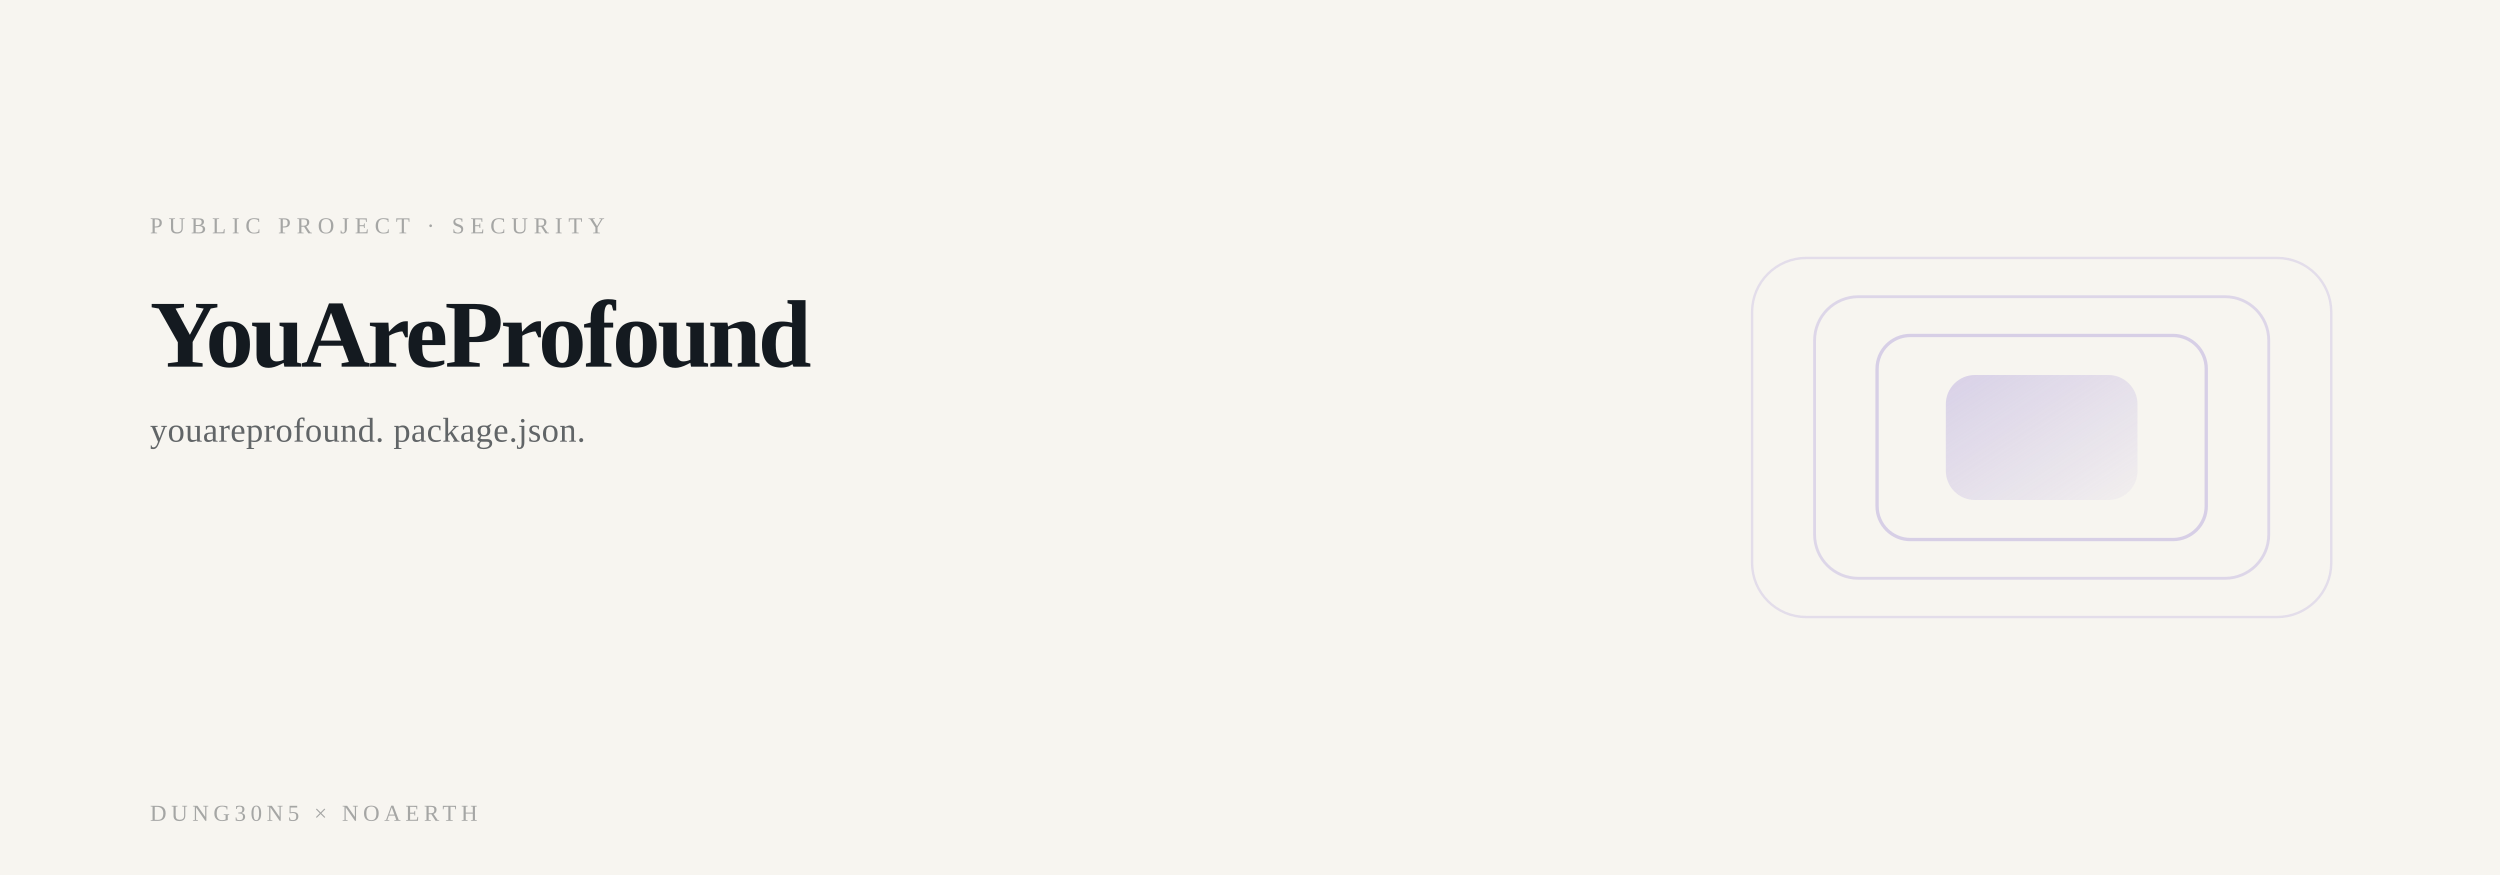
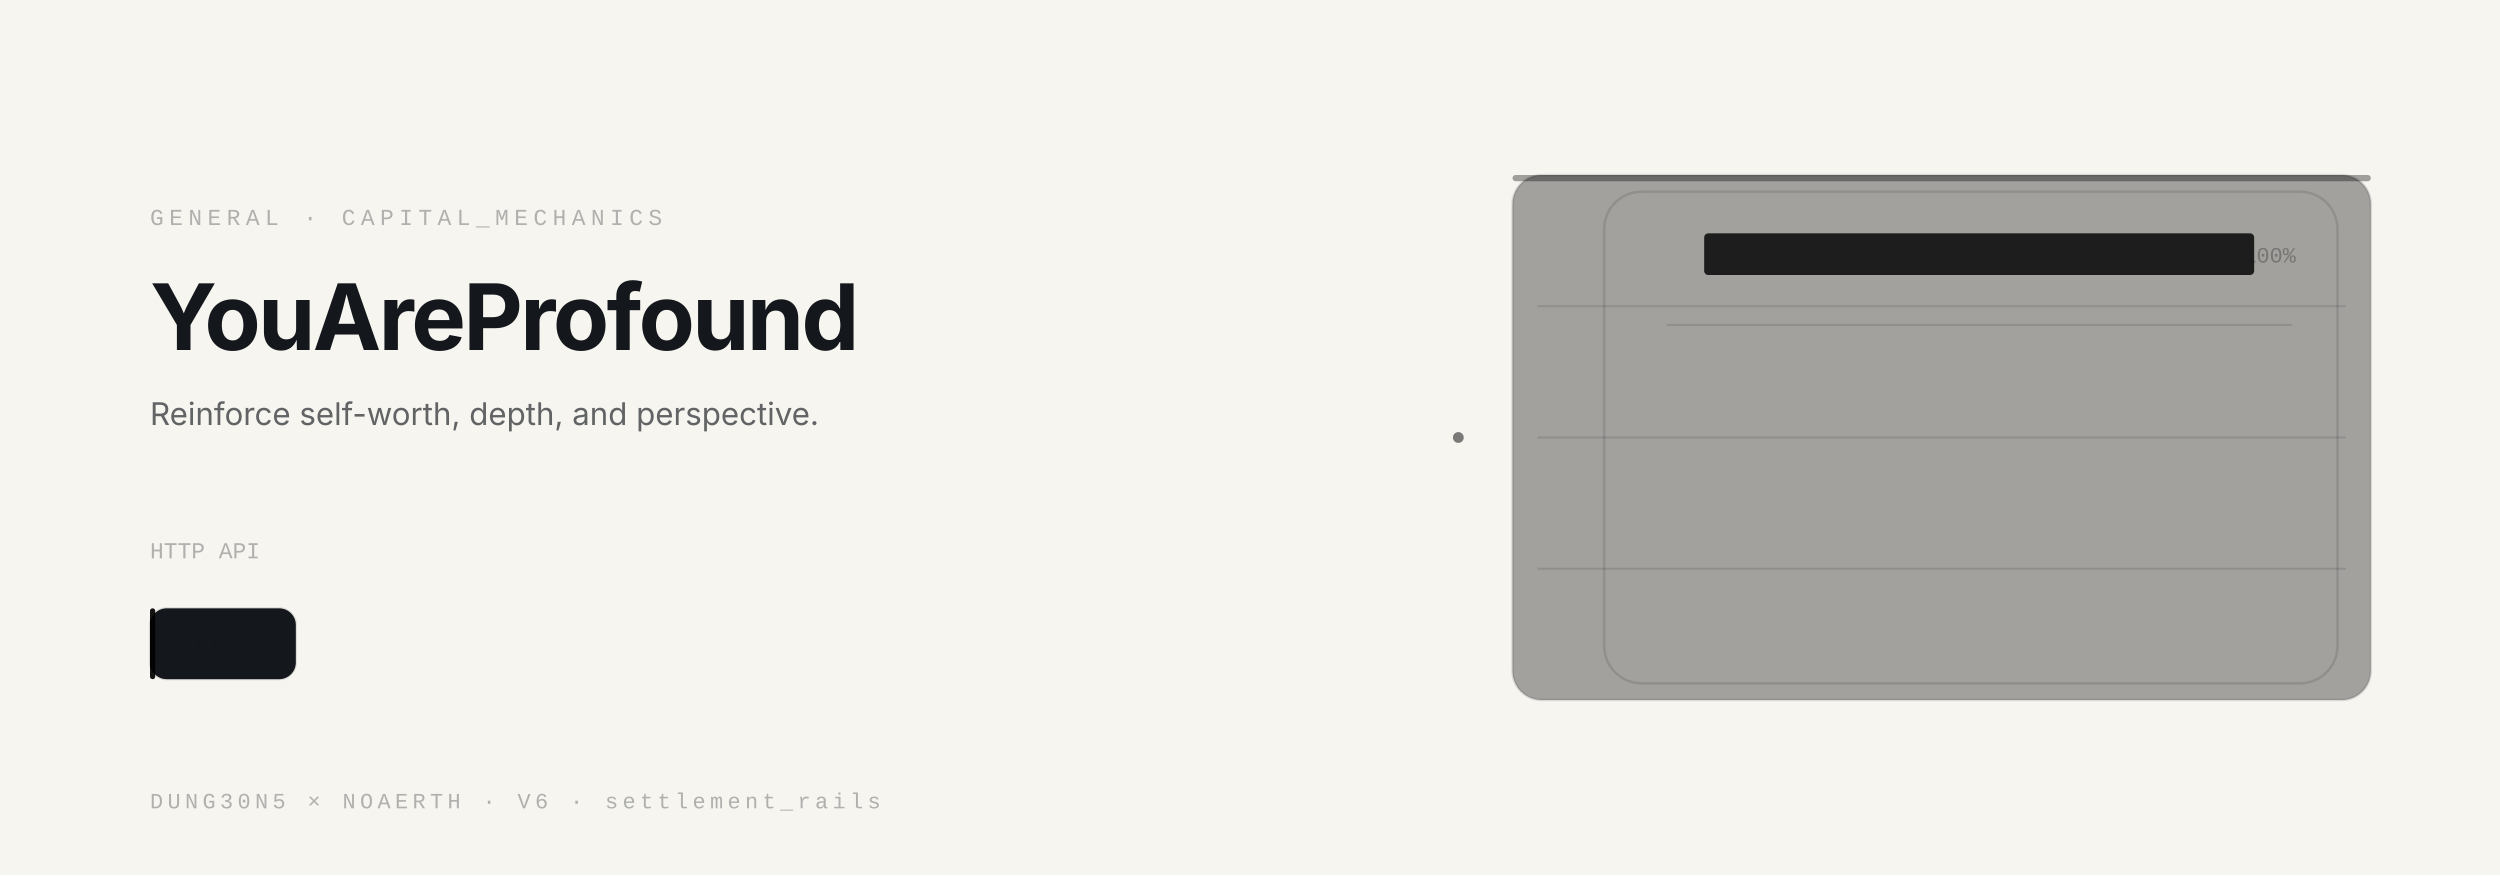
- <svg xmlns="http://www.w3.org/2000/svg" viewBox="0 0 1200 420" width="1200" height="420" role="img" aria-label="YouAreProfound: gated channels passing through a sealed boundary. Motion depicts records cross a trust boundary, get validated, and are held or rejected.">
-   <defs>
-     <linearGradient id="hero-youareprofound-light-a" x1="0" y1="0" x2="1" y2="1">
-       <stop offset="0" stop-color="#9d8bd6" stop-opacity="0.85" />
-       <stop offset="1" stop-color="#9d8bd6" stop-opacity="0.15" />
-     </linearGradient>
-   </defs>
+ <svg xmlns="http://www.w3.org/2000/svg" viewBox="0 0 1200 420" width="1200" height="420" role="img" aria-label="YouAreProfound: value enters, allocates across positions, and settles">
  <rect width="1200" height="420" fill="#f7f5f0" />
-   <rect x="901" y="161.02" width="158" height="97.96" rx="16" fill="none" stroke="#9d8bd6" stroke-width="1.60" opacity="0.36" />
-   <rect x="871" y="142.42" width="218" height="135.16" rx="21" fill="none" stroke="#9d8bd6" stroke-width="1.38" opacity="0.29" />
-   <rect x="841" y="123.82" width="278" height="172.36" rx="26" fill="none" stroke="#9d8bd6" stroke-width="1.16" opacity="0.23" />
-   <rect x="934" y="180" width="92" height="60" rx="14" fill="url(#hero-youareprofound-light-a)" opacity="0.40" />
-   <text x="72" y="112" fill="#141a205c" font-size="11" letter-spacing="2.8">PUBLIC PROJECT · SECURITY</text>
-   <text x="72" y="176" fill="#141a20" font-size="46" font-weight="660" letter-spacing="-1.4">YouAreProfound</text>
-   <text x="72" y="212" fill="#141a20a8" font-size="16.5" letter-spacing="0.2">youareprofound. package.json.</text>
-   <rect x="72" y="266" width="106" height="40" rx="9" fill="#141a20" fill-opacity="0.05" stroke="#f4efe424" stroke-width="1.1" opacity="0">
-     <animate attributeName="opacity" from="0" to="1" dur="0.5s" begin="0.50s" fill="freeze" />
-   </rect>
-   <rect x="72" y="266" width="2.5" height="40" rx="1.2" fill="#9d8bd6" opacity="0">
-     <animate attributeName="opacity" from="0" to="0.9" dur="0.5s" begin="0.50s" fill="freeze" />
-   </rect>
-   <text x="125" y="291" fill="#141a20" font-size="11.5" text-anchor="middle" font-family="ui-monospace,SFMono-Regular,Menlo,monospace" opacity="0">request<animate attributeName="opacity" from="0" to="1" dur="0.5s" begin="0.65s" fill="freeze" />
-   </text>
-   <rect x="194" y="266" width="106" height="40" rx="9" fill="#141a20" fill-opacity="0.05" stroke="#f4efe424" stroke-width="1.1" opacity="0">
-     <animate attributeName="opacity" from="0" to="1" dur="0.5s" begin="1.00s" fill="freeze" />
-   </rect>
-   <rect x="194" y="266" width="2.5" height="40" rx="1.2" fill="#9d8bd6" opacity="0">
-     <animate attributeName="opacity" from="0" to="0.9" dur="0.5s" begin="1.00s" fill="freeze" />
-   </rect>
-   <text x="247" y="291" fill="#141a20" font-size="11.5" text-anchor="middle" font-family="ui-monospace,SFMono-Regular,Menlo,monospace" opacity="0">authenticate<animate attributeName="opacity" from="0" to="1" dur="0.5s" begin="1.15s" fill="freeze" />
-   </text>
-   <rect x="316" y="266" width="106" height="40" rx="9" fill="#141a20" fill-opacity="0.05" stroke="#f4efe424" stroke-width="1.1" opacity="0">
-     <animate attributeName="opacity" from="0" to="1" dur="0.5s" begin="1.50s" fill="freeze" />
-   </rect>
-   <rect x="316" y="266" width="2.5" height="40" rx="1.2" fill="#9d8bd6" opacity="0">
-     <animate attributeName="opacity" from="0" to="0.9" dur="0.5s" begin="1.50s" fill="freeze" />
-   </rect>
-   <text x="369" y="291" fill="#141a20" font-size="11.5" text-anchor="middle" font-family="ui-monospace,SFMono-Regular,Menlo,monospace" opacity="0">authorise<animate attributeName="opacity" from="0" to="1" dur="0.5s" begin="1.65s" fill="freeze" />
-   </text>
-   <rect x="438" y="266" width="106" height="40" rx="9" fill="#141a20" fill-opacity="0.05" stroke="#f4efe424" stroke-width="1.1" opacity="0">
-     <animate attributeName="opacity" from="0" to="1" dur="0.5s" begin="2.00s" fill="freeze" />
-   </rect>
-   <rect x="438" y="266" width="2.5" height="40" rx="1.2" fill="#e7c27a" opacity="0">
-     <animate attributeName="opacity" from="0" to="0.9" dur="0.5s" begin="2.00s" fill="freeze" />
-   </rect>
-   <text x="491" y="291" fill="#141a20" font-size="11.5" text-anchor="middle" font-family="ui-monospace,SFMono-Regular,Menlo,monospace" opacity="0">record<animate attributeName="opacity" from="0" to="1" dur="0.5s" begin="2.15s" fill="freeze" />
-   </text>
-   <rect x="560" y="266" width="106" height="40" rx="9" fill="#141a20" fill-opacity="0.05" stroke="#f4efe424" stroke-width="1.1" opacity="0">
-     <animate attributeName="opacity" from="0" to="1" dur="0.5s" begin="2.50s" fill="freeze" />
-   </rect>
-   <rect x="560" y="266" width="2.5" height="40" rx="1.2" fill="#e0796b" opacity="0">
-     <animate attributeName="opacity" from="0" to="0.9" dur="0.5s" begin="2.50s" fill="freeze" />
-   </rect>
-   <text x="613" y="291" fill="#141a20" font-size="11.5" text-anchor="middle" font-family="ui-monospace,SFMono-Regular,Menlo,monospace" opacity="0">reject<animate attributeName="opacity" from="0" to="1" dur="0.5s" begin="2.65s" fill="freeze" />
-   </text>
-   <text x="72" y="394" fill="#141a205c" font-size="11" letter-spacing="2.2">DUNG30N5 × NOAERTH</text>
+   <text x="72" y="108" font-family="ui-monospace, SFMono-Regular, Menlo, Monaco, Consolas, 'Liberation Mono', monospace" font-size="11" letter-spacing="2.6" fill="#14171c4f">GENERAL · CAPITAL_MECHANICS</text>
+   <text x="72" y="168" font-family="-apple-system, BlinkMacSystemFont, 'Segoe UI', Inter, Helvetica, Arial, sans-serif" font-size="44" font-weight="660" letter-spacing="-1.2" fill="#14171c">YouAreProfound</text>
+   <text x="72" y="204" font-family="-apple-system, BlinkMacSystemFont, 'Segoe UI', Inter, Helvetica, Arial, sans-serif" font-size="15" fill="#14171ca8">Reinforce self-worth, depth, and perspective.</text>
+   <text x="72" y="268" font-family="ui-monospace, SFMono-Regular, Menlo, Monaco, Consolas, 'Liberation Mono', monospace" font-size="11" fill="#14171c4f">HTTP API</text>
+   <rect x="72.0" y="292.0" width="70.0" height="34.0" rx="8" fill="#14171c" stroke="#14171c1f" stroke-width="1.1" />
+   <rect x="72.0" y="292.0" width="2.5" height="34.0" rx="1.2" fill="mint" opacity="0.92" />
+   <text x="107.0" y="314" font-family="ui-monospace, SFMono-Regular, Menlo, Monaco, Consolas, 'Liberation Mono', monospace" font-size="11" fill="#14171c" fill-opacity="0.82" text-anchor="middle">http</text>
+   <rect x="726.0" y="84.0" width="412.0" height="252.0" rx="14" fill="amber" fill-opacity="0.34" />
+   <line x1="740.0" y1="85.0" x2="1124.0" y2="85.0" stroke="amber" stroke-width="1.6" opacity="0.4" />
+   <rect x="726.0" y="84.0" width="412.0" height="252.0" rx="14" fill="none" stroke="#14171c1f" stroke-width="1.2" />
+   <line x1="738.0" y1="147.0" x2="1126.0" y2="147.0" stroke="#14171c1f" stroke-width="1" />
+   <line x1="738.0" y1="210.0" x2="1126.0" y2="210.0" stroke="#14171c1f" stroke-width="1" />
+   <line x1="738.0" y1="273.0" x2="1126.0" y2="273.0" stroke="#14171c1f" stroke-width="1" />
+   <rect x="726.0" y="84.0" width="412.0" height="3" rx="1.5" fill="amber" opacity="0.35" />
+   <path d="M1095.0 293.0 h18 v18 h-18 z" fill="none" stroke="mint" stroke-width="1.4" opacity="0.6" />
+   <rect x="770" y="92" width="352" height="236" rx="18" fill="none" stroke="#14171c1f" stroke-width="1.2" />
+   <rect x="818.0" y="112.0" width="264.0" height="20.0" rx="2" fill="mint" opacity="0.82" />
+   <text x="1102" y="126" font-family="ui-monospace, SFMono-Regular, Menlo, Monaco, Consolas, 'Liberation Mono', monospace" font-size="10.5" fill="#14171c4f" text-anchor="end">100%</text>
+   <line x1="800" y1="156" x2="1100" y2="156" stroke="#14171c1f" stroke-width="1" />
+   <circle cx="700.0" cy="210.0" r="2.6" fill="amber" opacity="0.5" />
+   <text x="72" y="388" font-family="ui-monospace, SFMono-Regular, Menlo, Monaco, Consolas, 'Liberation Mono', monospace" font-size="10.5" letter-spacing="2.1" fill="#14171c4f">DUNG30N5 × NOAERTH · V6 · settlement_rails</text>
</svg>
